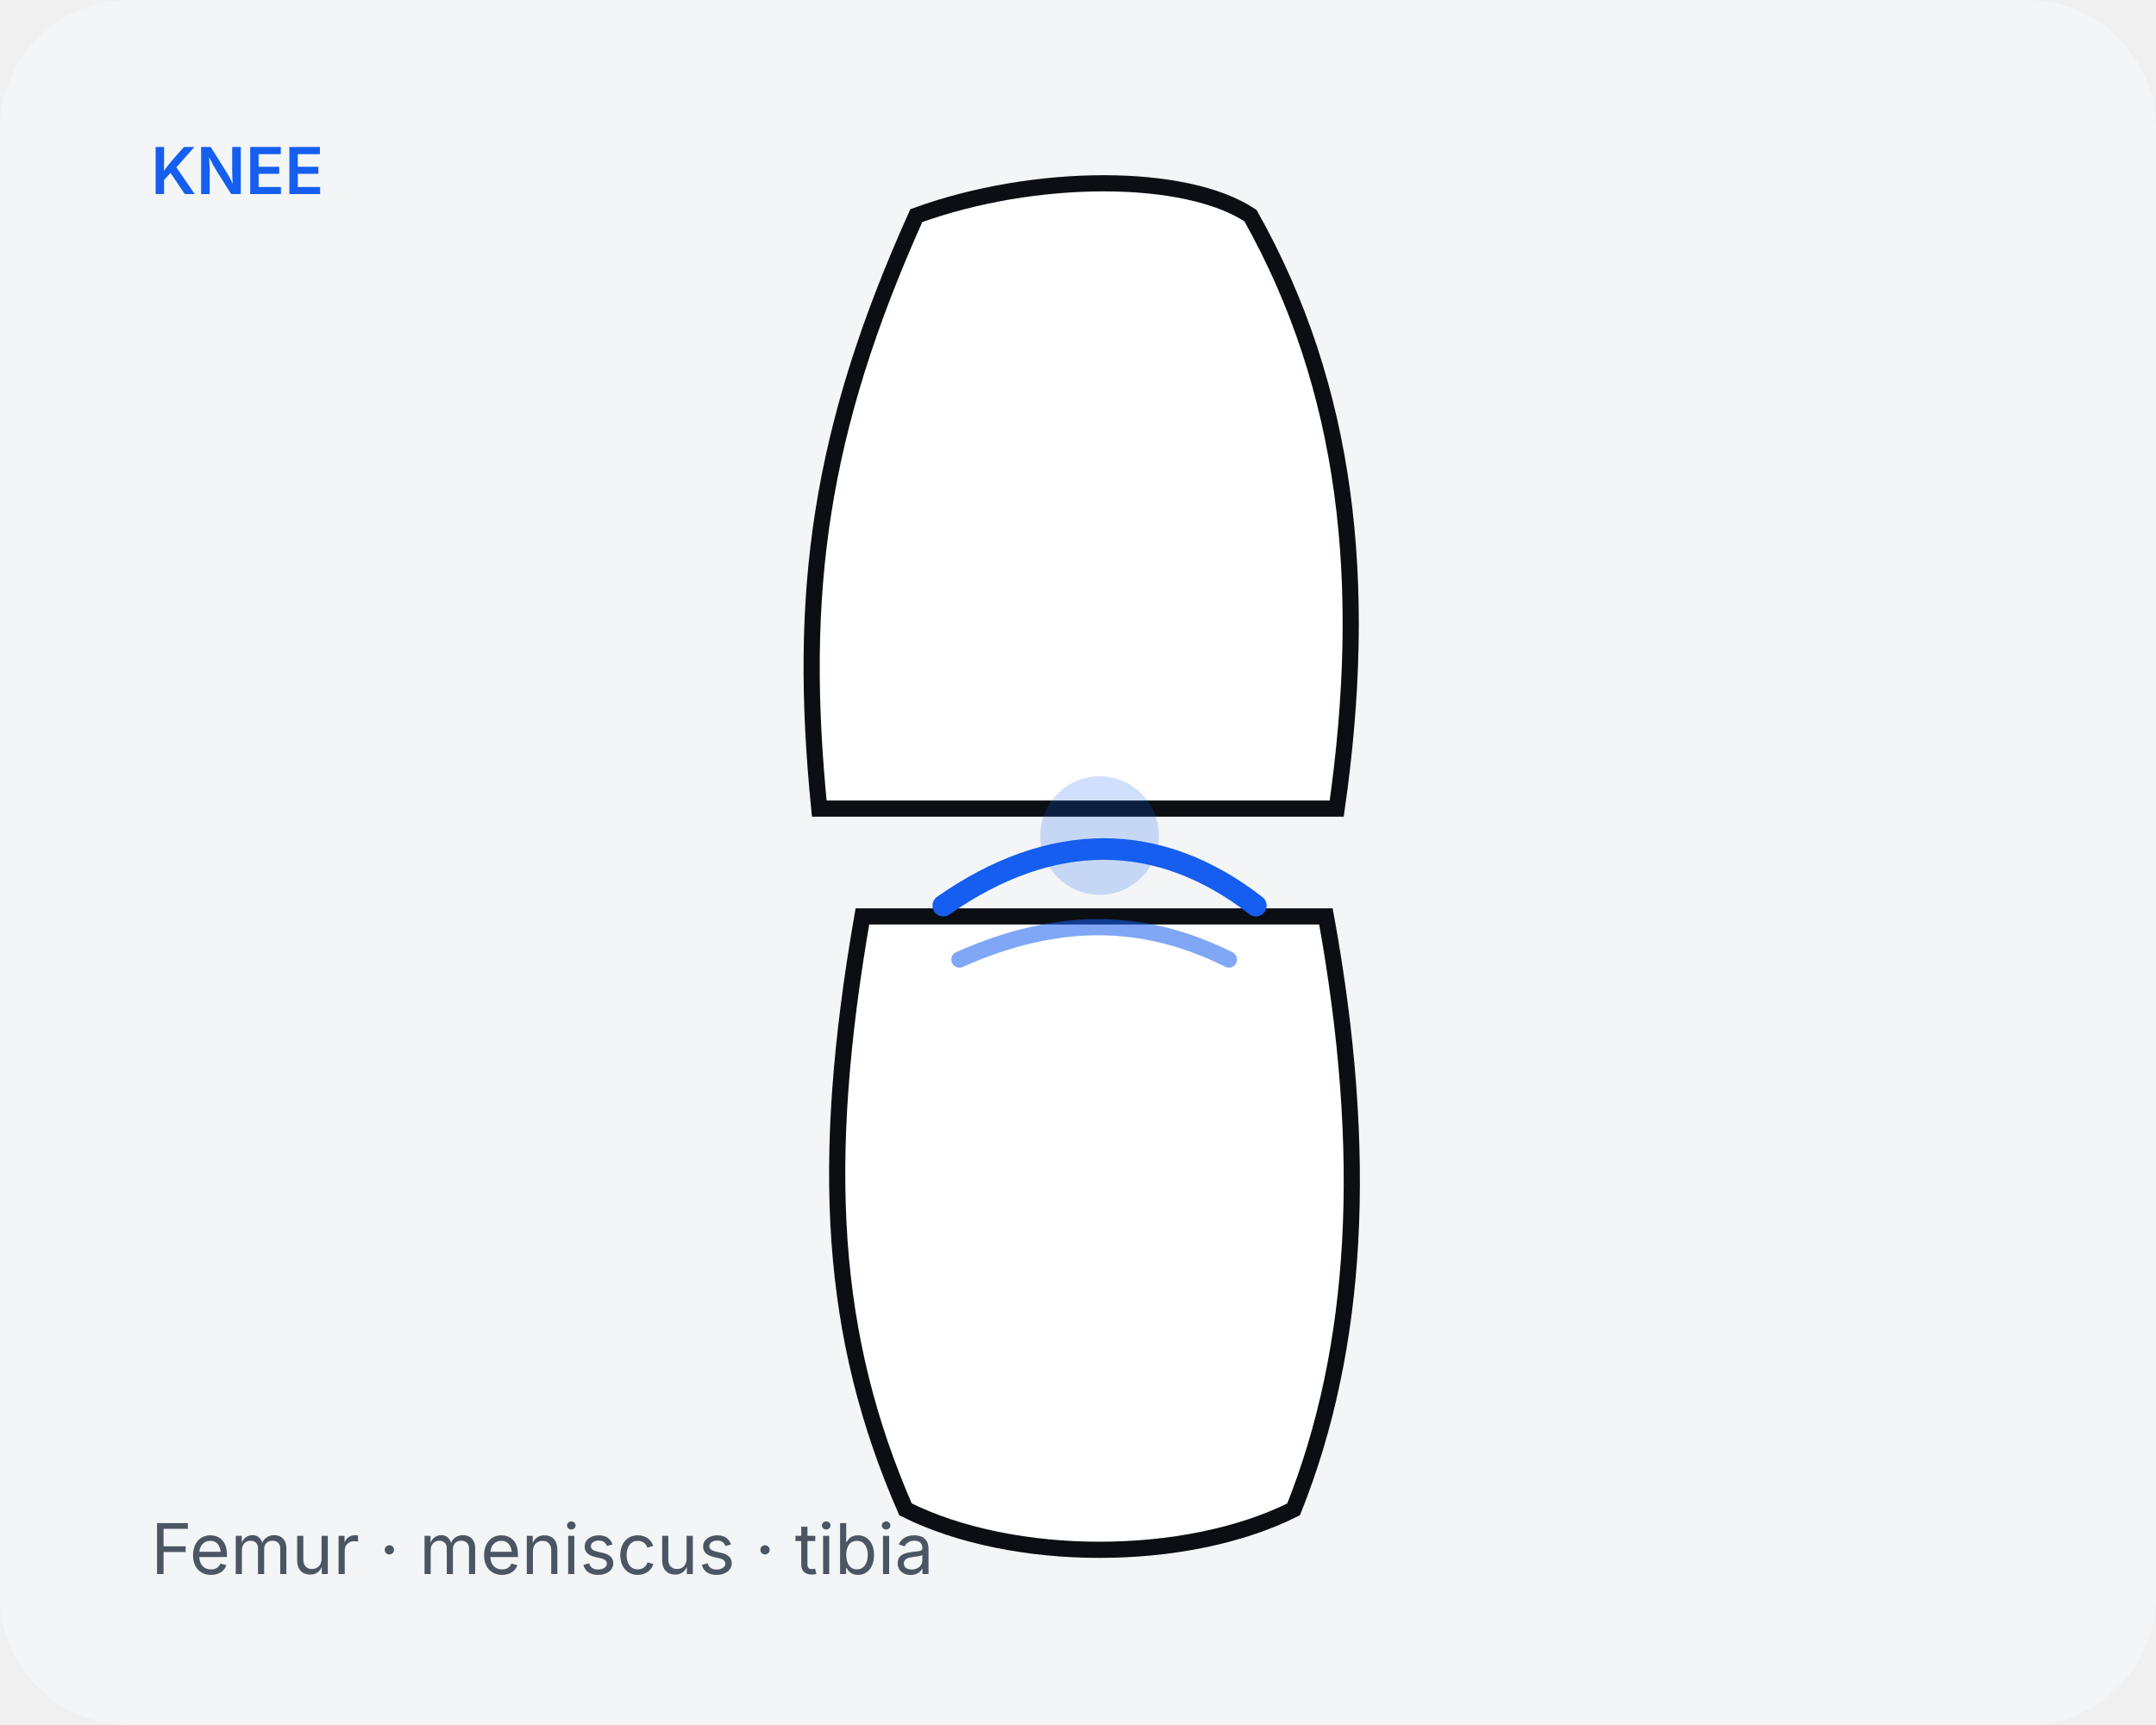
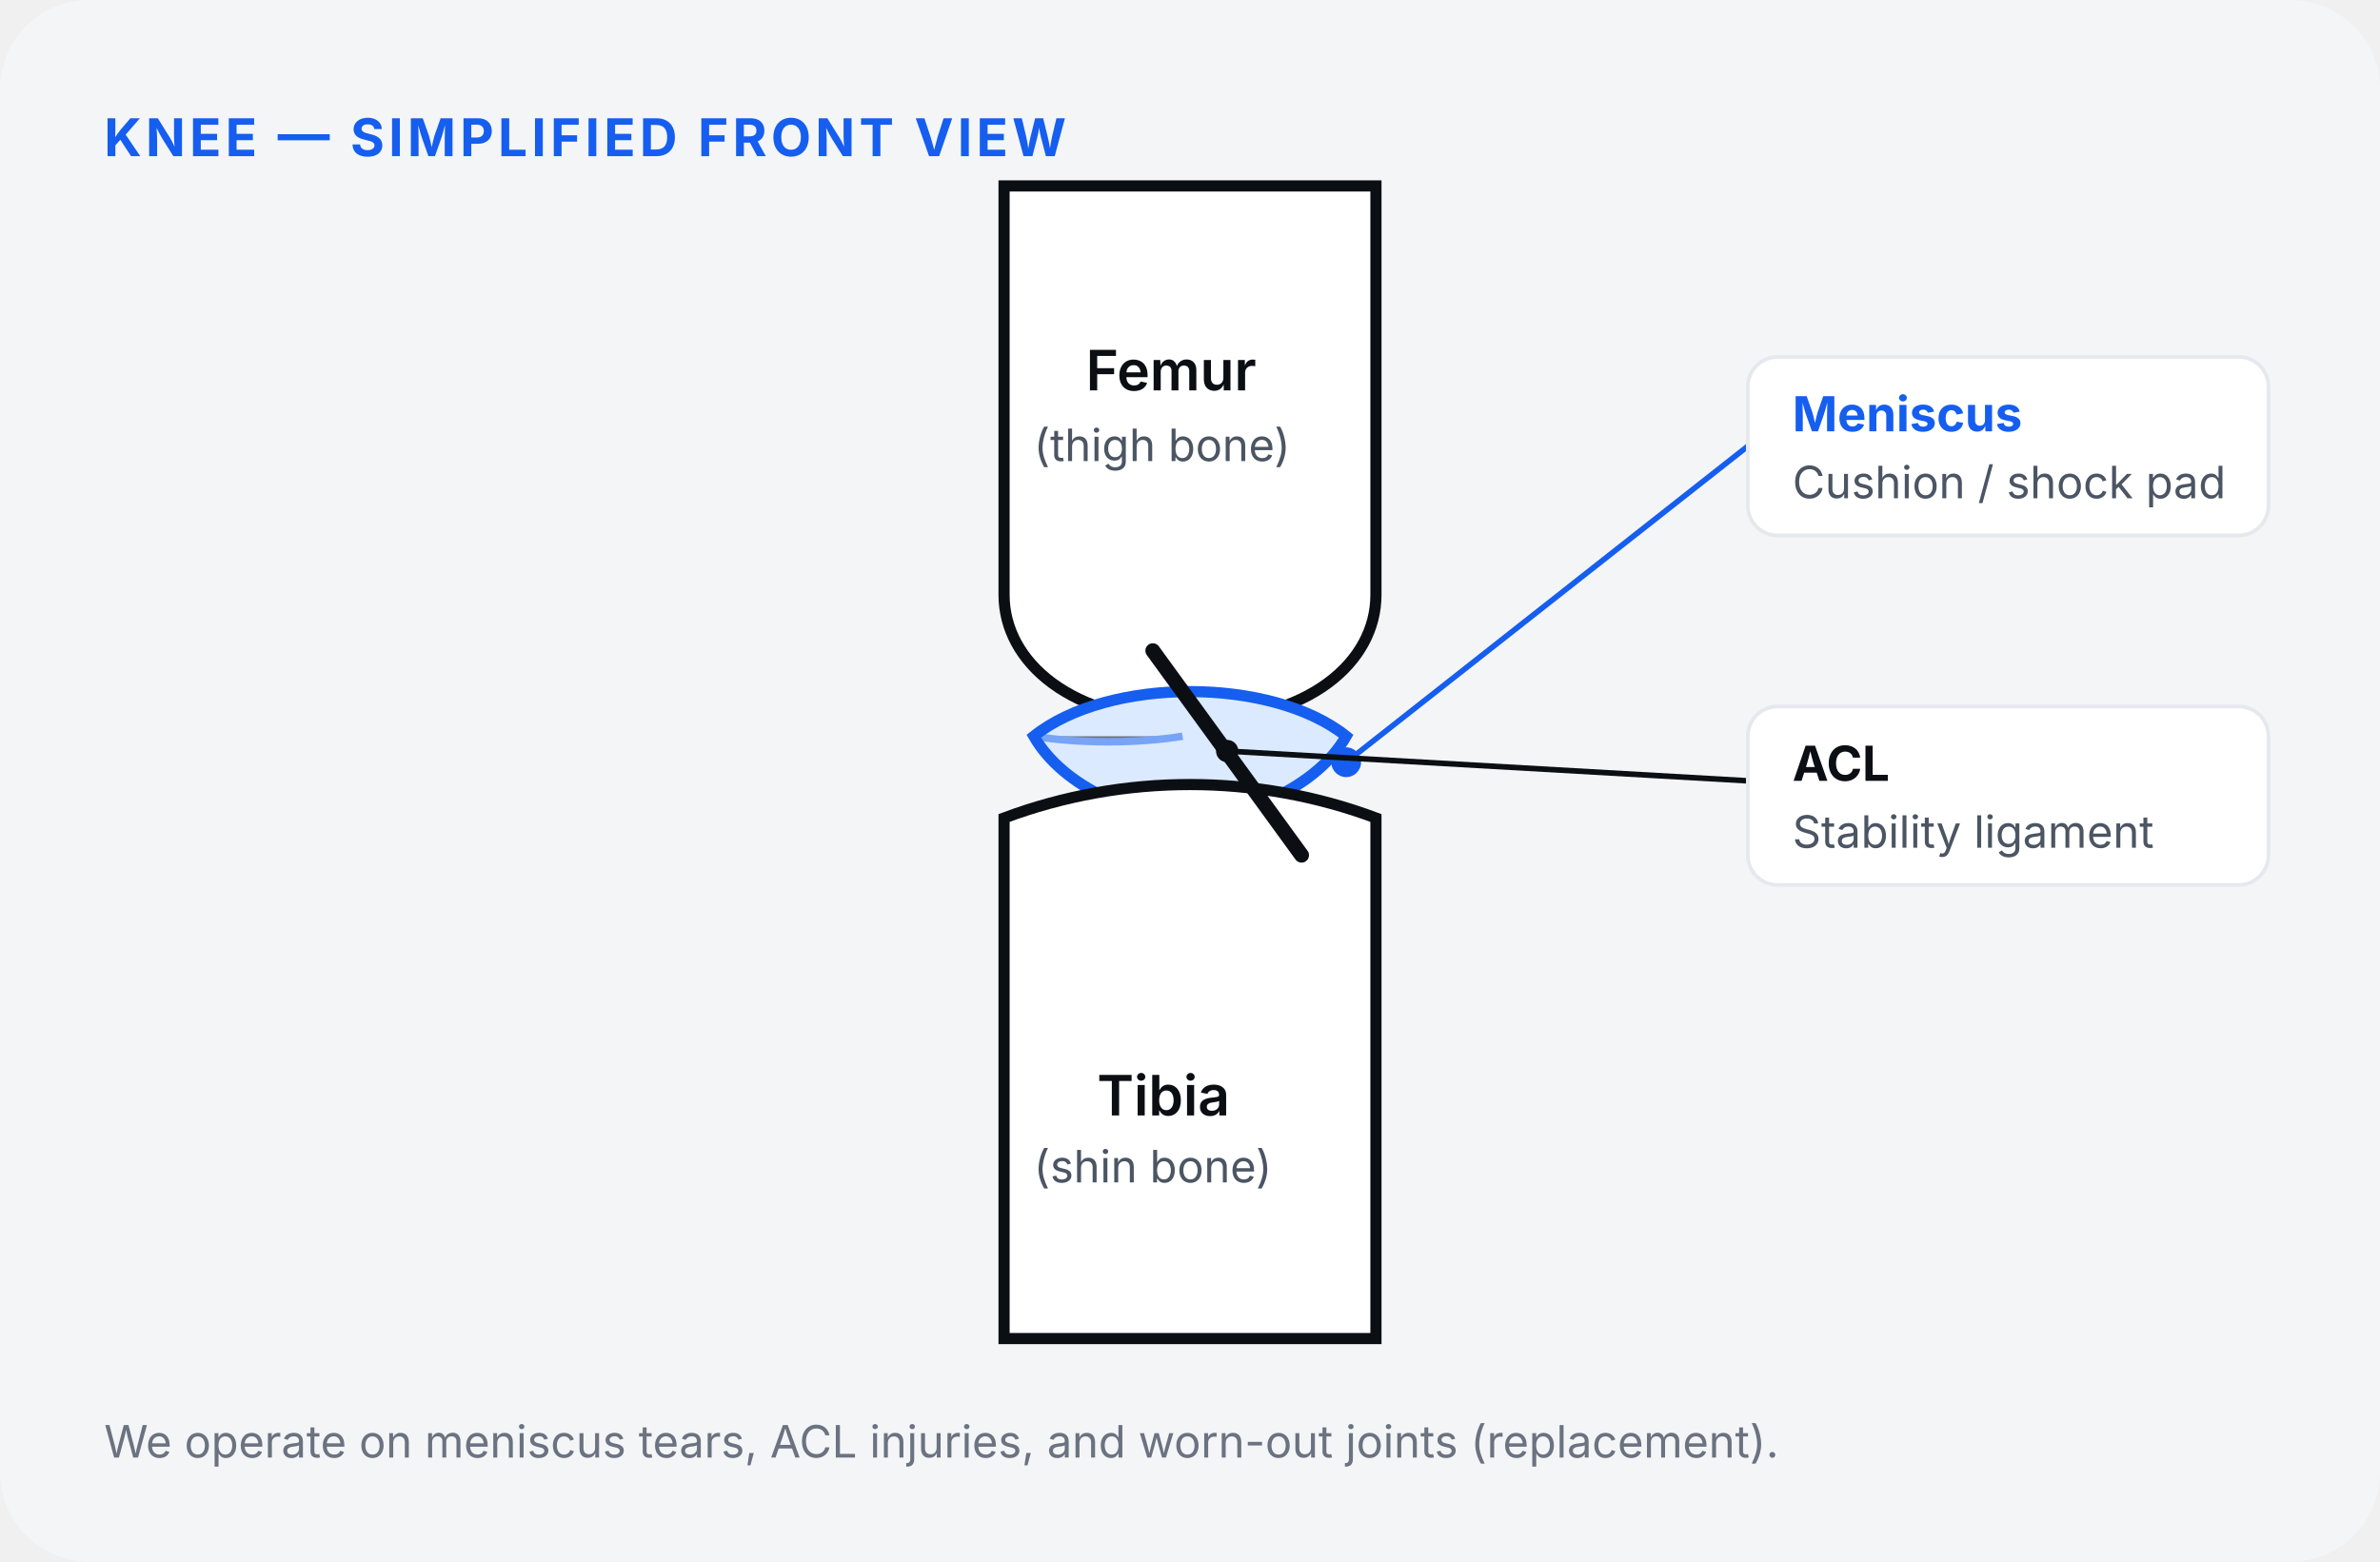
- <svg xmlns="http://www.w3.org/2000/svg" viewBox="0 0 400 320" fill="none" role="img" aria-labelledby="kneeTitle kneeDesc">
-   <rect width="400" height="320" rx="24" fill="#F3F5F7" />
-   <path d="M170 40c-18 40-22 70-18 110h96c6-42 2-78-16-110-12-8-40-8-62 0z" stroke="#0B0F14" stroke-width="3" fill="#fff" />
-   <path d="M160 170c-8 46-6 78 8 110 20 10 52 10 72 0 12-30 14-66 6-110H160z" stroke="#0B0F14" stroke-width="3" fill="#fff" />
-   <path d="M175 168c20-14 40-14 58 0" stroke="#155EEF" stroke-width="4" stroke-linecap="round" />
-   <path d="M178 178c18-8 34-8 50 0" stroke="#155EEF" stroke-width="3" stroke-linecap="round" opacity=".55" />
-   <circle cx="204" cy="155" r="10" fill="#155EEF" opacity=".2" stroke="#155EEF" stroke-width="2" />
-   <text x="28" y="292" font-family="Inter,Arial,sans-serif" font-size="13" fill="#4B5563">Femur · meniscus · tibia</text>
-   <text x="28" y="36" font-family="Inter,Arial,sans-serif" font-size="12" font-weight="600" fill="#155EEF">KNEE</text>
+ <svg xmlns="http://www.w3.org/2000/svg" viewBox="0 0 640 420" role="img" aria-labelledby="t d">
+   <rect width="640" height="420" rx="24" fill="#F3F5F7" />
+   <text x="28" y="42" font-family="Inter,Arial,sans-serif" font-size="14" font-weight="700" fill="#155EEF" letter-spacing="0.08em">KNEE — SIMPLIFIED FRONT VIEW</text>
+   <path d="M270 50 h100 v110 c0 18-18 34-50 34 s-50-16-50-34 z" fill="#fff" stroke="#0B0F14" stroke-width="3" />
+   <text x="292" y="105" font-family="Inter,Arial,sans-serif" font-size="15" font-weight="600" fill="#0B0F14">Femur</text>
+   <text x="278" y="124" font-family="Inter,Arial,sans-serif" font-size="12" fill="#4B5563">(thigh bone)</text>
+   <path d="M278 198 c20-16 64-16 84 0 c-8 14-28 22-42 22 s-34-8-42-22 z" fill="#DBEAFE" stroke="#155EEF" stroke-width="3" />
+   <path d="M278 198 c12 2 28 2 40 0" stroke="#155EEF" stroke-width="2" opacity=".5" />
+   <path d="M270 220 c32-12 68-12 100 0 v140 h-100 z" fill="#fff" stroke="#0B0F14" stroke-width="3" />
+   <text x="295" y="300" font-family="Inter,Arial,sans-serif" font-size="15" font-weight="600" fill="#0B0F14">Tibia</text>
+   <text x="278" y="318" font-family="Inter,Arial,sans-serif" font-size="12" fill="#4B5563">(shin bone)</text>
+   <path d="M310 175 L350 230" stroke="#0B0F14" stroke-width="4" stroke-linecap="round" />
+   <circle cx="330" cy="202" r="3" fill="#0B0F14" />
+   <path d="M362 205 L470 120" stroke="#155EEF" stroke-width="1.5" />
+   <circle cx="362" cy="205" r="4" fill="#155EEF" />
+   <rect x="470" y="96" width="140" height="48" rx="8" fill="#fff" stroke="#E5E9EE" />
+   <text x="482" y="116" font-family="Inter,Arial,sans-serif" font-size="13" font-weight="700" fill="#155EEF">Meniscus</text>
+   <text x="482" y="134" font-family="Inter,Arial,sans-serif" font-size="12" fill="#4B5563">Cushion / shock pad</text>
+   <path d="M330 202 L470 210" stroke="#0B0F14" stroke-width="1.5" />
+   <rect x="470" y="190" width="140" height="48" rx="8" fill="#fff" stroke="#E5E9EE" />
+   <text x="482" y="210" font-family="Inter,Arial,sans-serif" font-size="13" font-weight="700" fill="#0B0F14">ACL</text>
+   <text x="482" y="228" font-family="Inter,Arial,sans-serif" font-size="12" fill="#4B5563">Stability ligament</text>
+   <text x="28" y="392" font-family="Inter,Arial,sans-serif" font-size="12" fill="#6B7280">We operate on meniscus tears, ACL injuries, and worn-out joints (replacement).</text>
</svg>
